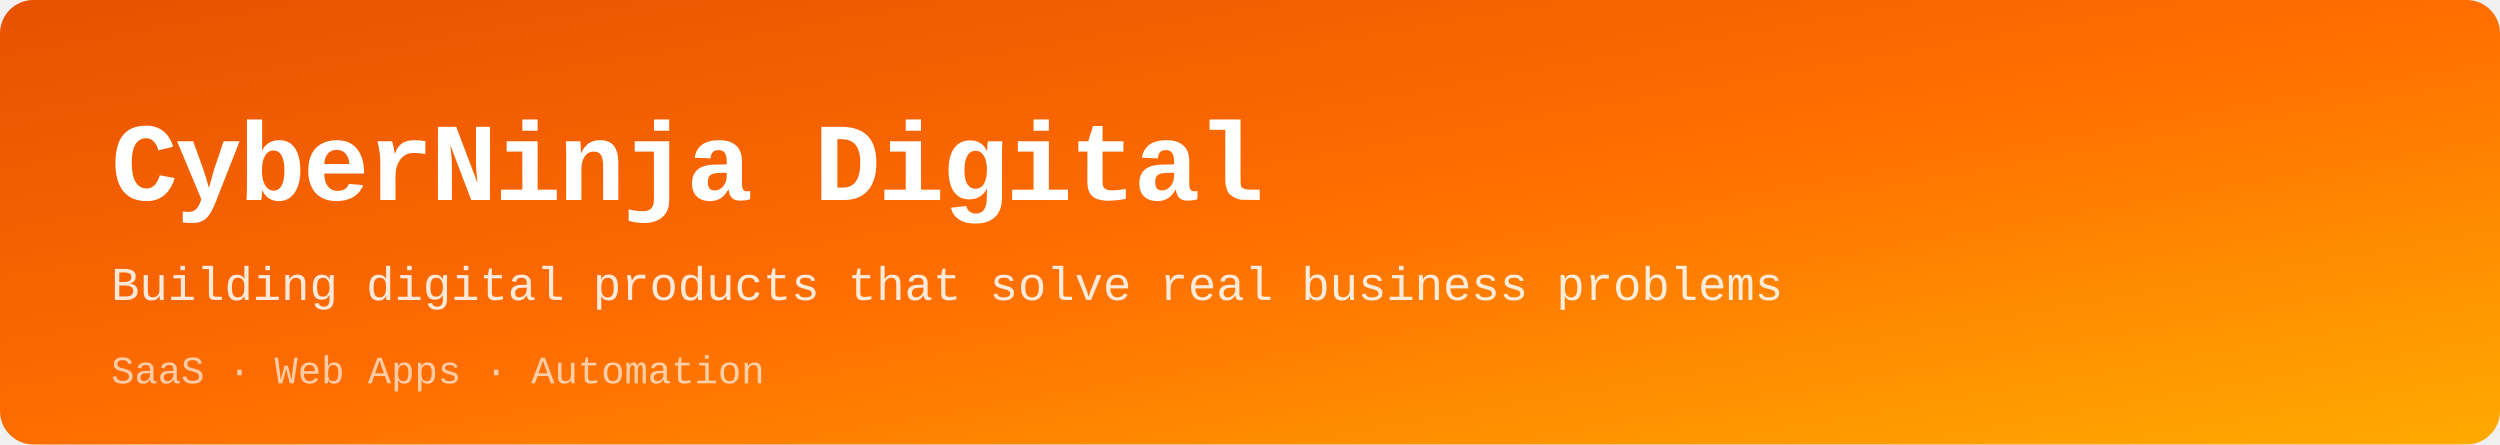
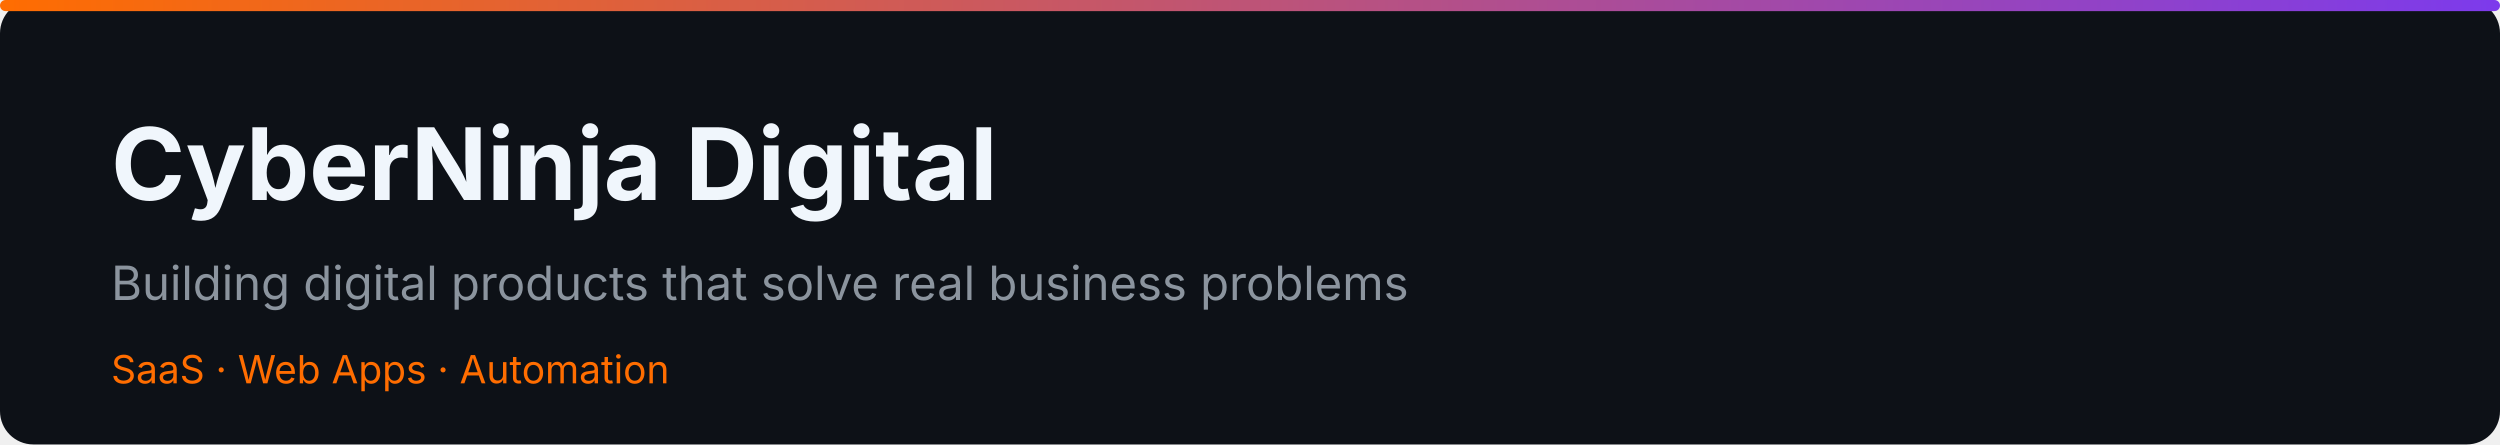
<svg xmlns="http://www.w3.org/2000/svg" width="900" height="160" viewBox="0 0 900 160">
  <defs>
-     <linearGradient id="bg" x1="0%" y1="0%" x2="100%" y2="100%">
-       <stop offset="0%" style="stop-color:#E65100;stop-opacity:1" />
-       <stop offset="50%" style="stop-color:#FF6D00;stop-opacity:1" />
-       <stop offset="100%" style="stop-color:#FFab00;stop-opacity:1" />
+     <linearGradient id="stripe" x1="0%" y1="0%" x2="100%" y2="0%">
+       <stop offset="0%" style="stop-color:#FF6D00;stop-opacity:1" />
+       <stop offset="100%" style="stop-color:#7C3AED;stop-opacity:1" />
    </linearGradient>
  </defs>
-   <rect width="900" height="160" rx="12" fill="url(#bg)" />
-   <text x="40" y="72" font-family="'Courier New', monospace" font-size="40" font-weight="700" fill="#ffffff" letter-spacing="-1">CyberNinja Digital</text>
-   <text x="40" y="108" font-family="'Courier New', monospace" font-size="17" fill="rgba(255,255,255,0.85)">Building digital products that solve real business problems</text>
-   <text x="40" y="138" font-family="'Courier New', monospace" font-size="14" fill="rgba(255,255,255,0.65)">SaaS  ·  Web Apps  ·  Automation</text>
+   <rect width="900" height="160" rx="12" fill="#0d1117" />
+   <rect width="900" height="4" rx="2" fill="url(#stripe)" />
+   <text x="40" y="72" font-family="'Unbounded', 'SF Pro Display', system-ui, sans-serif" font-size="36" font-weight="700" fill="#f0f6fc">CyberNinja Digital</text>
+   <text x="40" y="108" font-family="'Onest', 'SF Pro Text', system-ui, sans-serif" font-size="17" fill="#8b949e">Building digital products that solve real business problems</text>
+   <text x="40" y="138" font-family="'Onest', 'SF Pro Text', system-ui, sans-serif" font-size="14" fill="#FF6D00">SaaS  ·  Web Apps  ·  Automation</text>
</svg>
